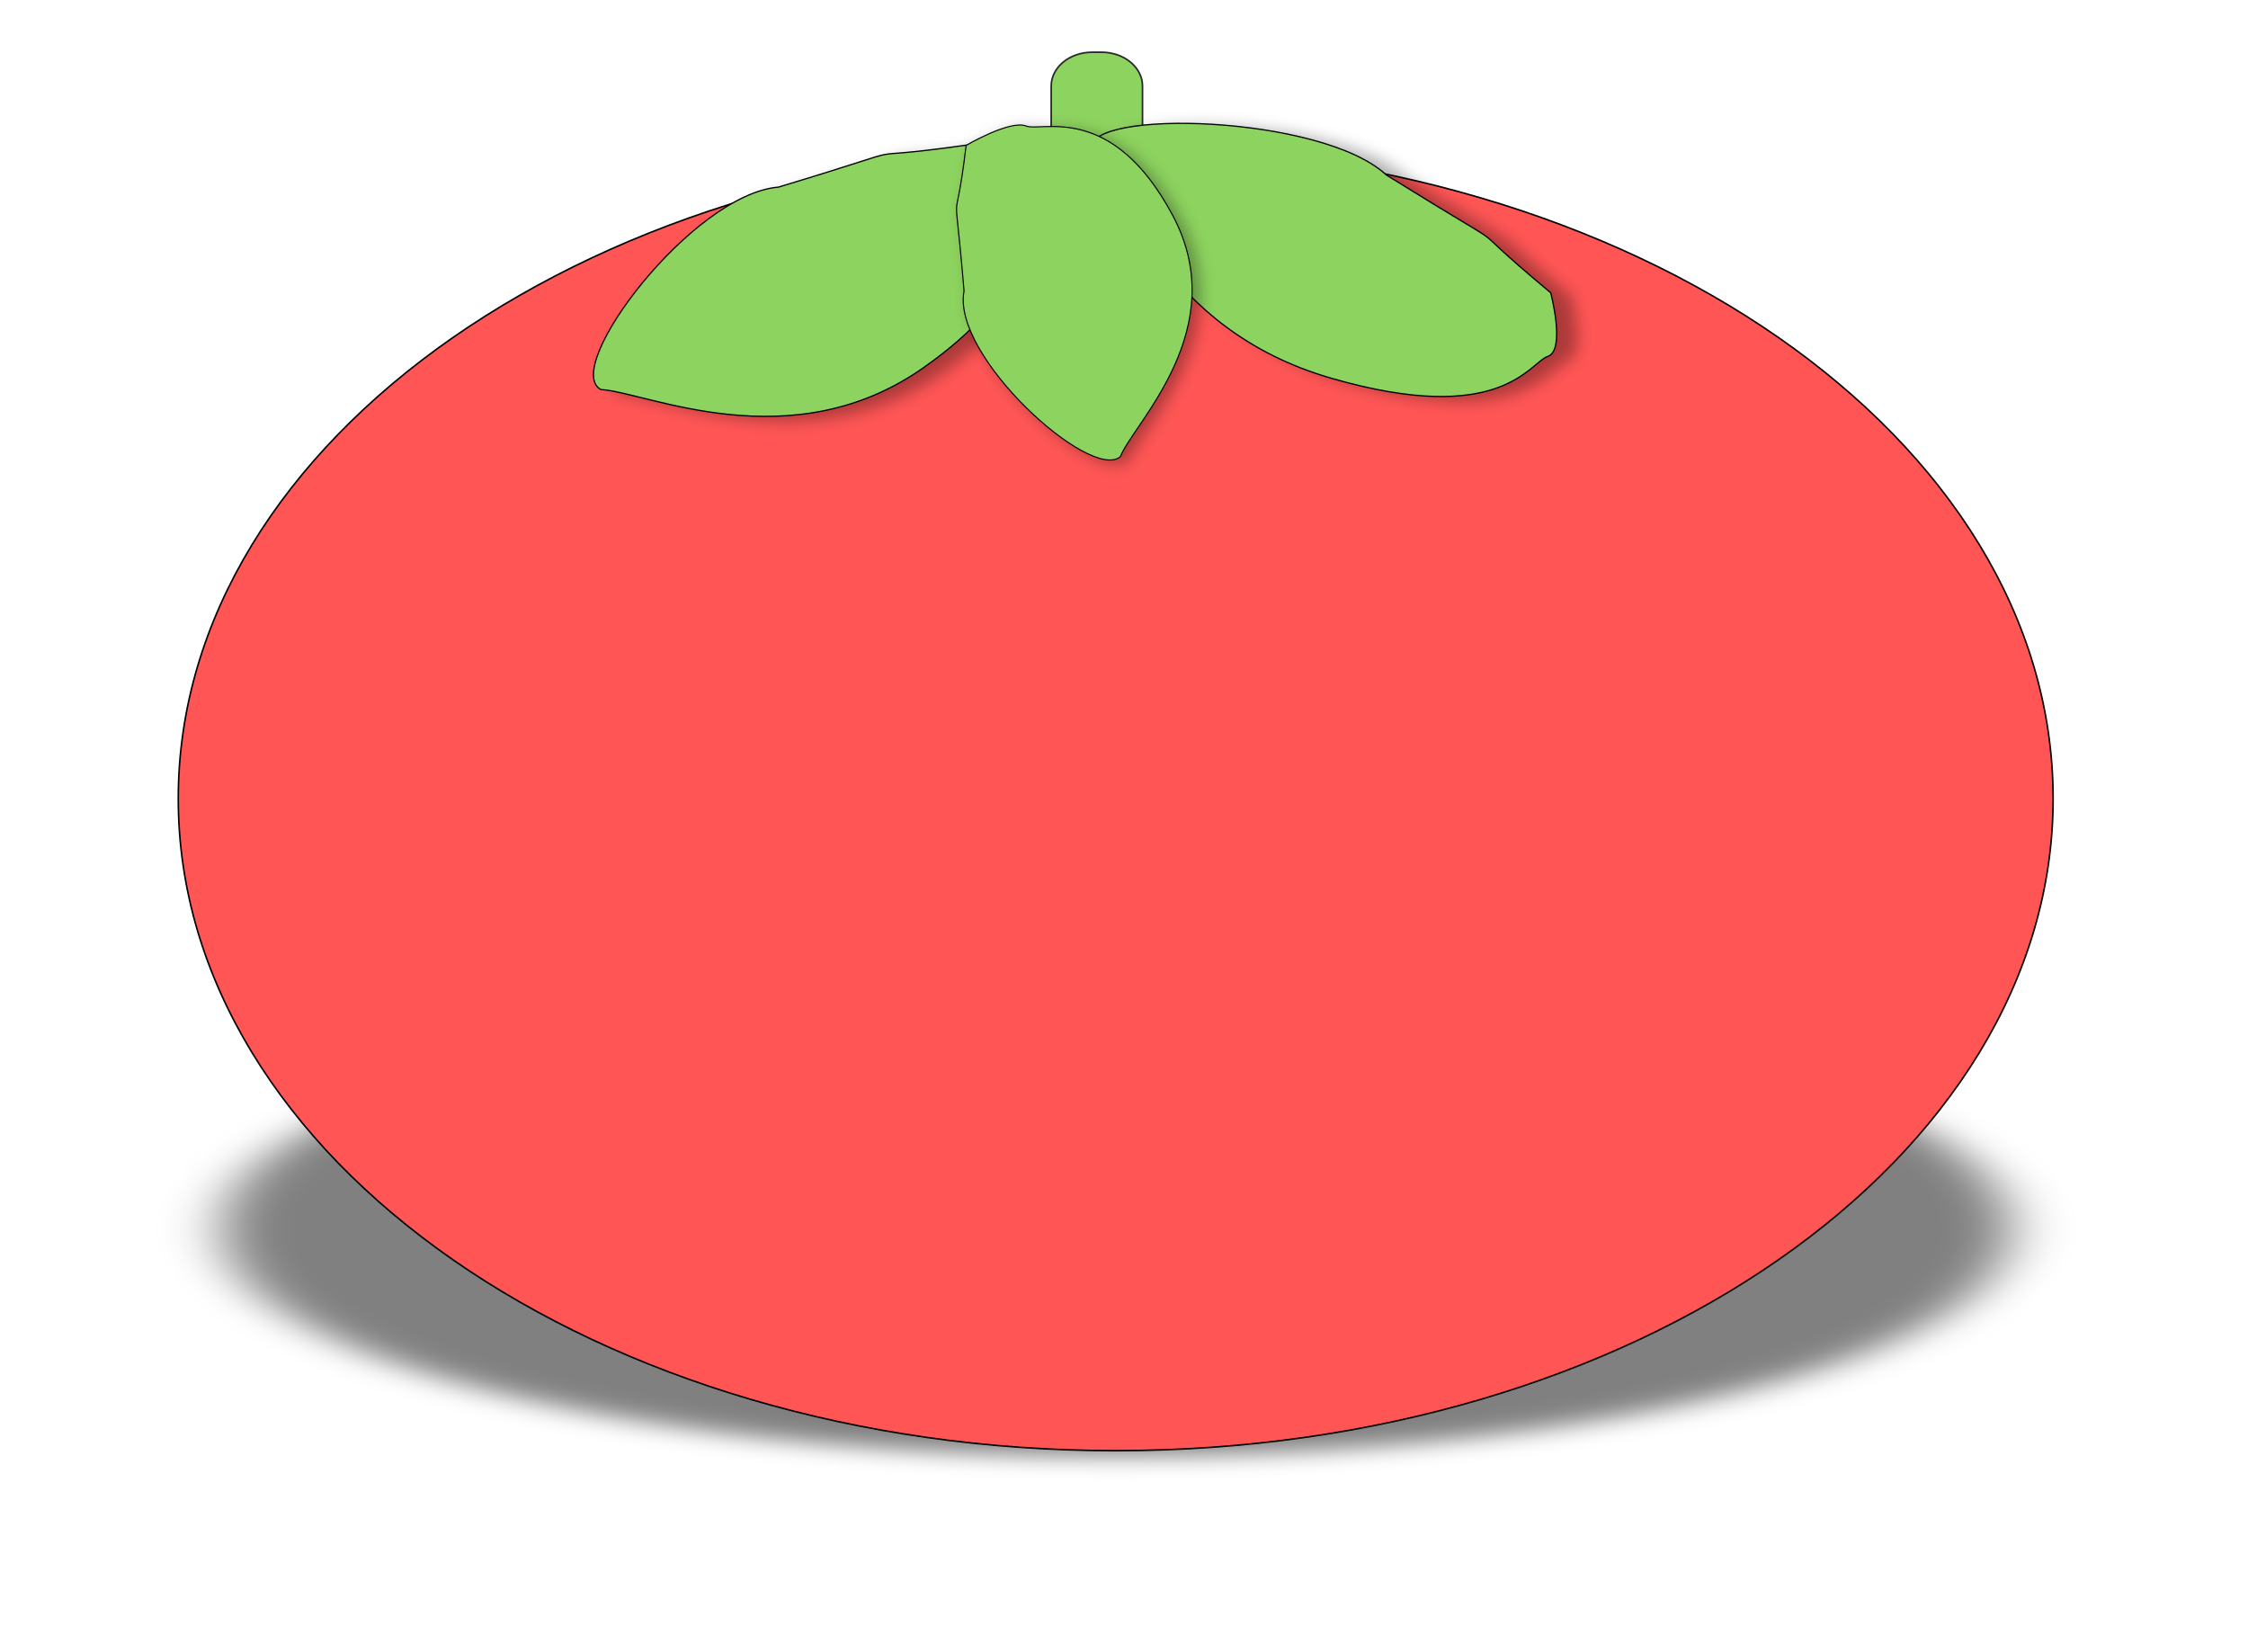
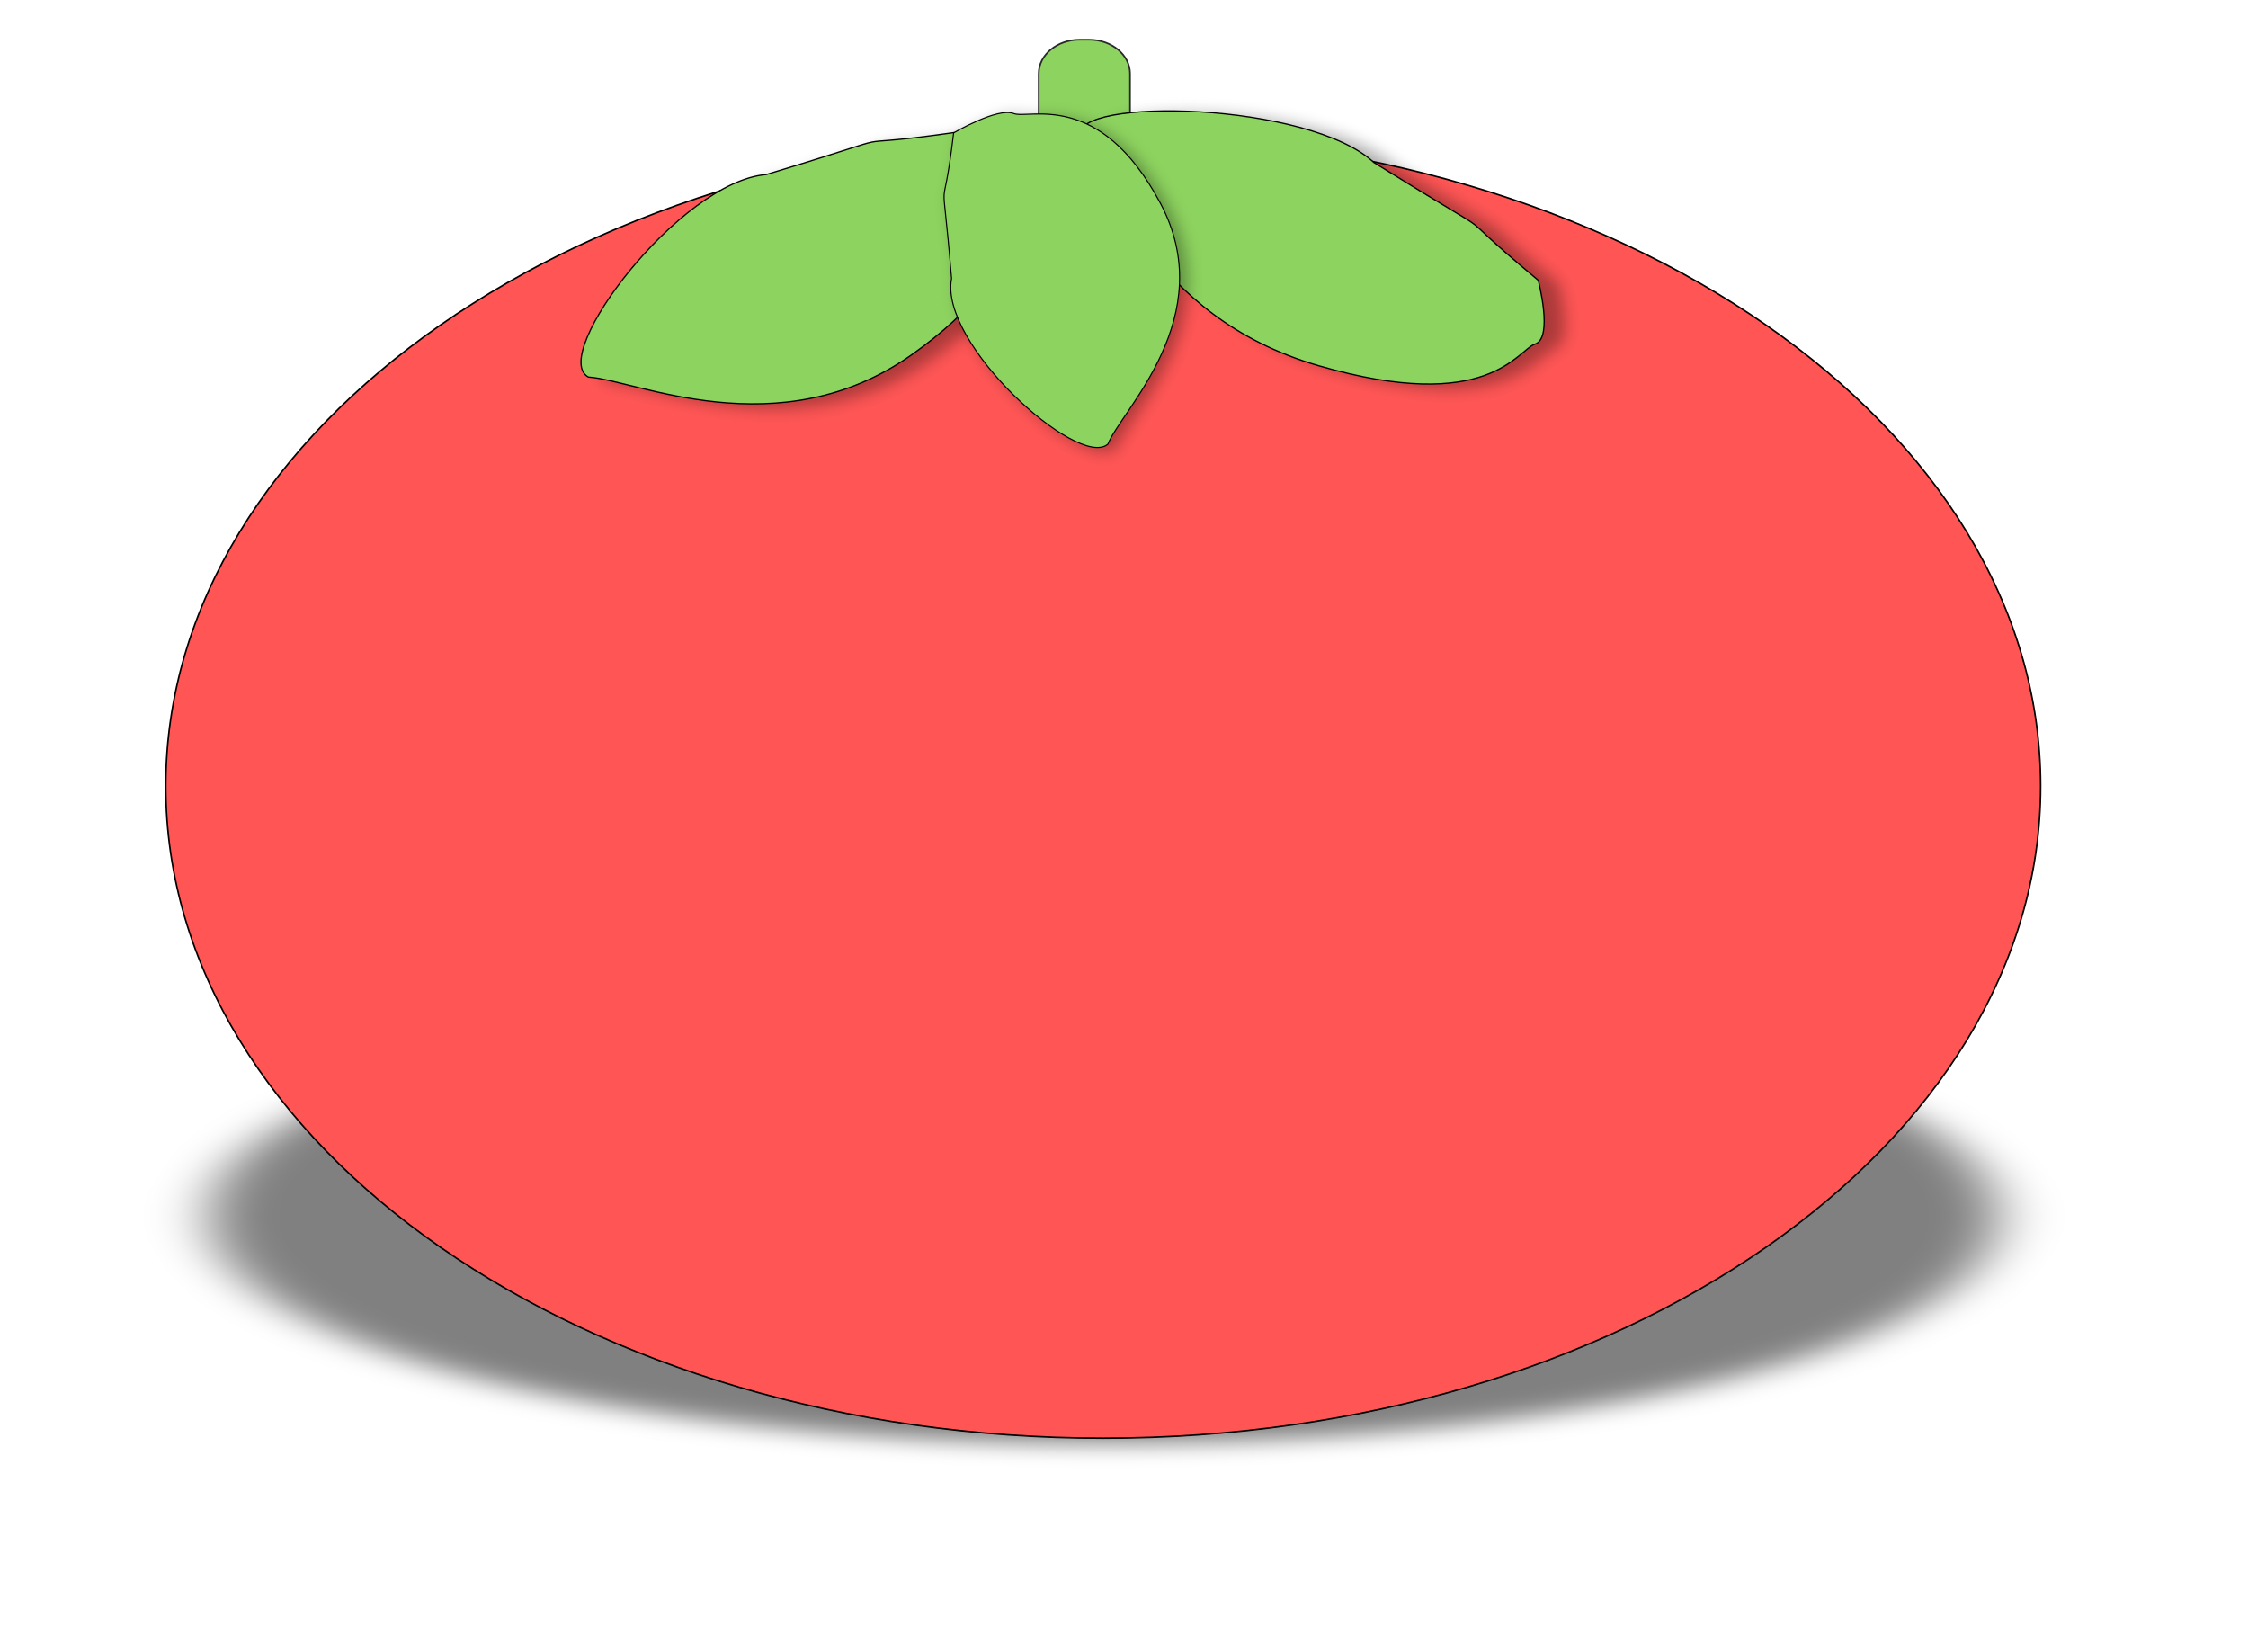
- <svg xmlns="http://www.w3.org/2000/svg" version="1.1" viewBox="0 0 180.07 132.29">
+ <svg xmlns="http://www.w3.org/2000/svg" version="1.1" viewBox="1 1 180.07 132.29">
  <defs>
    <filter id="filter37" color-interpolation-filters="sRGB">
      <feFlood flood-color="rgb(0,0,0)" flood-opacity=".498" result="flood" />
      <feComposite in="flood" in2="SourceGraphic" operator="in" result="composite1" />
      <feGaussianBlur in="composite1" result="blur" stdDeviation="2.5" />
      <feOffset dx="4.3" dy="12.1" result="offset" />
      <feComposite in="offset" in2="offset" operator="atop" result="composite2" />
    </filter>
    <filter id="filter315" color-interpolation-filters="sRGB">
      <feFlood flood-color="rgb(0,0,0)" flood-opacity=".325" result="flood" />
      <feComposite in="flood" in2="SourceGraphic" operator="in" result="composite1" />
      <feGaussianBlur in="composite1" result="blur" stdDeviation="0.6" />
      <feOffset dx="1.6" dy="0.3" result="offset" />
      <feComposite in="SourceGraphic" in2="offset" result="composite2" />
    </filter>
    <filter id="filter423" color-interpolation-filters="sRGB">
      <feFlood flood-color="rgb(0,0,0)" flood-opacity=".325" result="flood" />
      <feComposite in="flood" in2="SourceGraphic" operator="in" result="composite1" />
      <feGaussianBlur in="composite1" result="blur" stdDeviation="0.6" />
      <feOffset dx="0.6" dy="0.3" result="offset" />
      <feComposite in="SourceGraphic" in2="offset" result="composite2" />
    </filter>
    <filter id="filter471" color-interpolation-filters="sRGB">
      <feFlood flood-color="rgb(0,0,0)" flood-opacity=".325" result="flood" />
      <feComposite in="flood" in2="SourceGraphic" operator="in" result="composite1" />
      <feGaussianBlur in="composite1" result="blur" stdDeviation="0.6" />
      <feOffset dx="1.6" dy="0.3" result="offset" />
      <feComposite in="SourceGraphic" in2="offset" result="composite2" />
    </filter>
  </defs>
  <g transform="translate(-38.4 -48.463)" stroke="#000" stroke-linejoin="round">
    <ellipse transform="matrix(-.95089 0 0 -.34816 431.77 204.13)" cx="315.36" cy="152.38" rx="75.028" ry="52.161" fill="#f55" filter="url(#filter37)" stroke-width=".432" style="paint-order:stroke markers fill" />
    <rect x="122.67" y="52.712" width="7.181" height="9.329" rx="3.213" ry="2.646" fill="#8dd35f" stroke-opacity=".839" stroke-width=".265" style="paint-order:stroke markers fill" />
    <ellipse cx="127.77" cy="112.43" rx="75.028" ry="52.161" fill="#f55" stroke-width=".249" style="paint-order:stroke markers fill" />
    <g fill="#8dd35f">
      <path d="m115.83 60.134c-10.589 1.496-1.976-0.582-15.054 3.363-6.914 0.568-17.316 14.426-14.229 16.118 3.659 0.198 15.214 5.721 25.831-1.765 10.617-7.486 7.305-12.722 7.663-14.103 0.358-1.38-4.21-3.614-4.21-3.614z" filter="url(#filter315)" stroke-width=".201px" style="paint-order:stroke markers fill" />
      <path d="m162.57 71.94c-8.503-7.083-0.849-1.775-13.149-9.419-5.202-4.84-24.169-5.273-23.514-2.087 2.326 2.824 5.475 14.323 19.129 18.271 13.654 3.949 15.882-1.271 17.309-1.732s0.225-5.033 0.225-5.033z" filter="url(#filter471)" stroke-width=".201px" style="paint-order:stroke markers fill" />
      <path d="m115.83 60.134c-0.962 8.038-1.018 1.352-0.163 11.641-1.025 5.178 10.091 15.209 12.444 13.233 1.028-2.655 9.044-10.193 4.18-19.284-4.864-9.091-10.45-6.627-11.712-7.127-1.262-0.501-4.748 1.537-4.748 1.537z" filter="url(#filter423)" stroke-width=".175px" style="paint-order:stroke markers fill" />
    </g>
  </g>
</svg>
